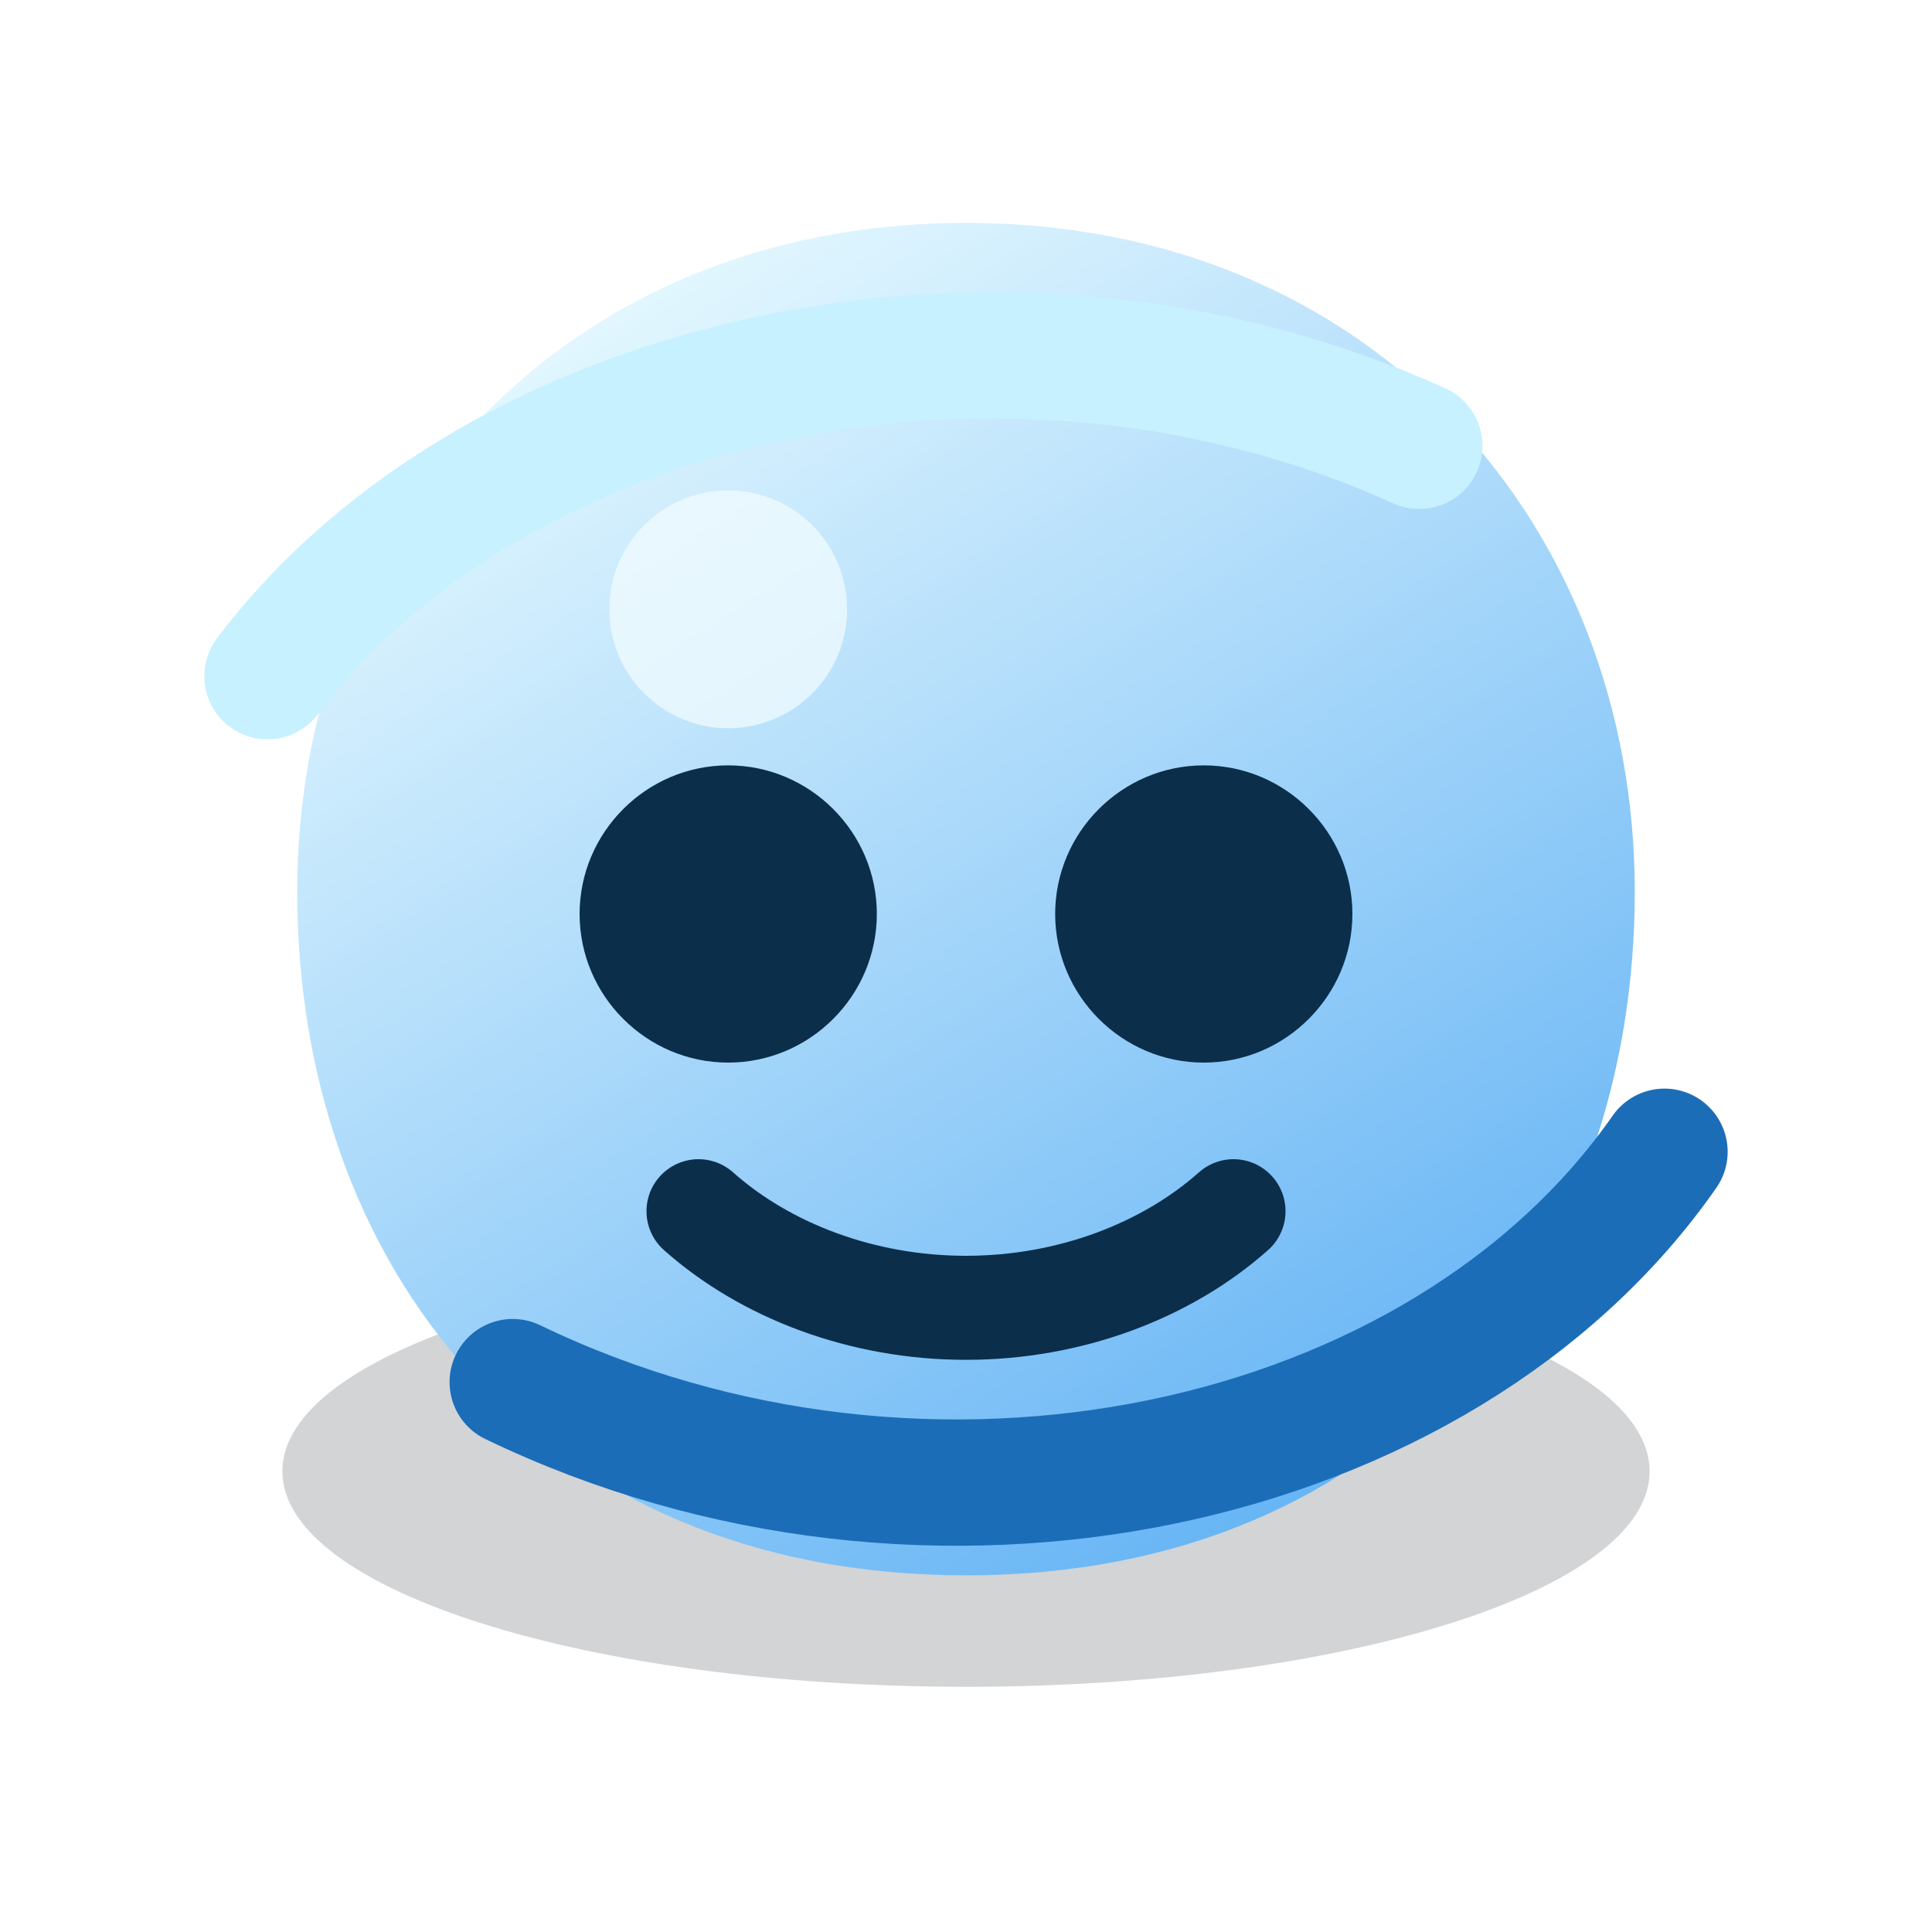
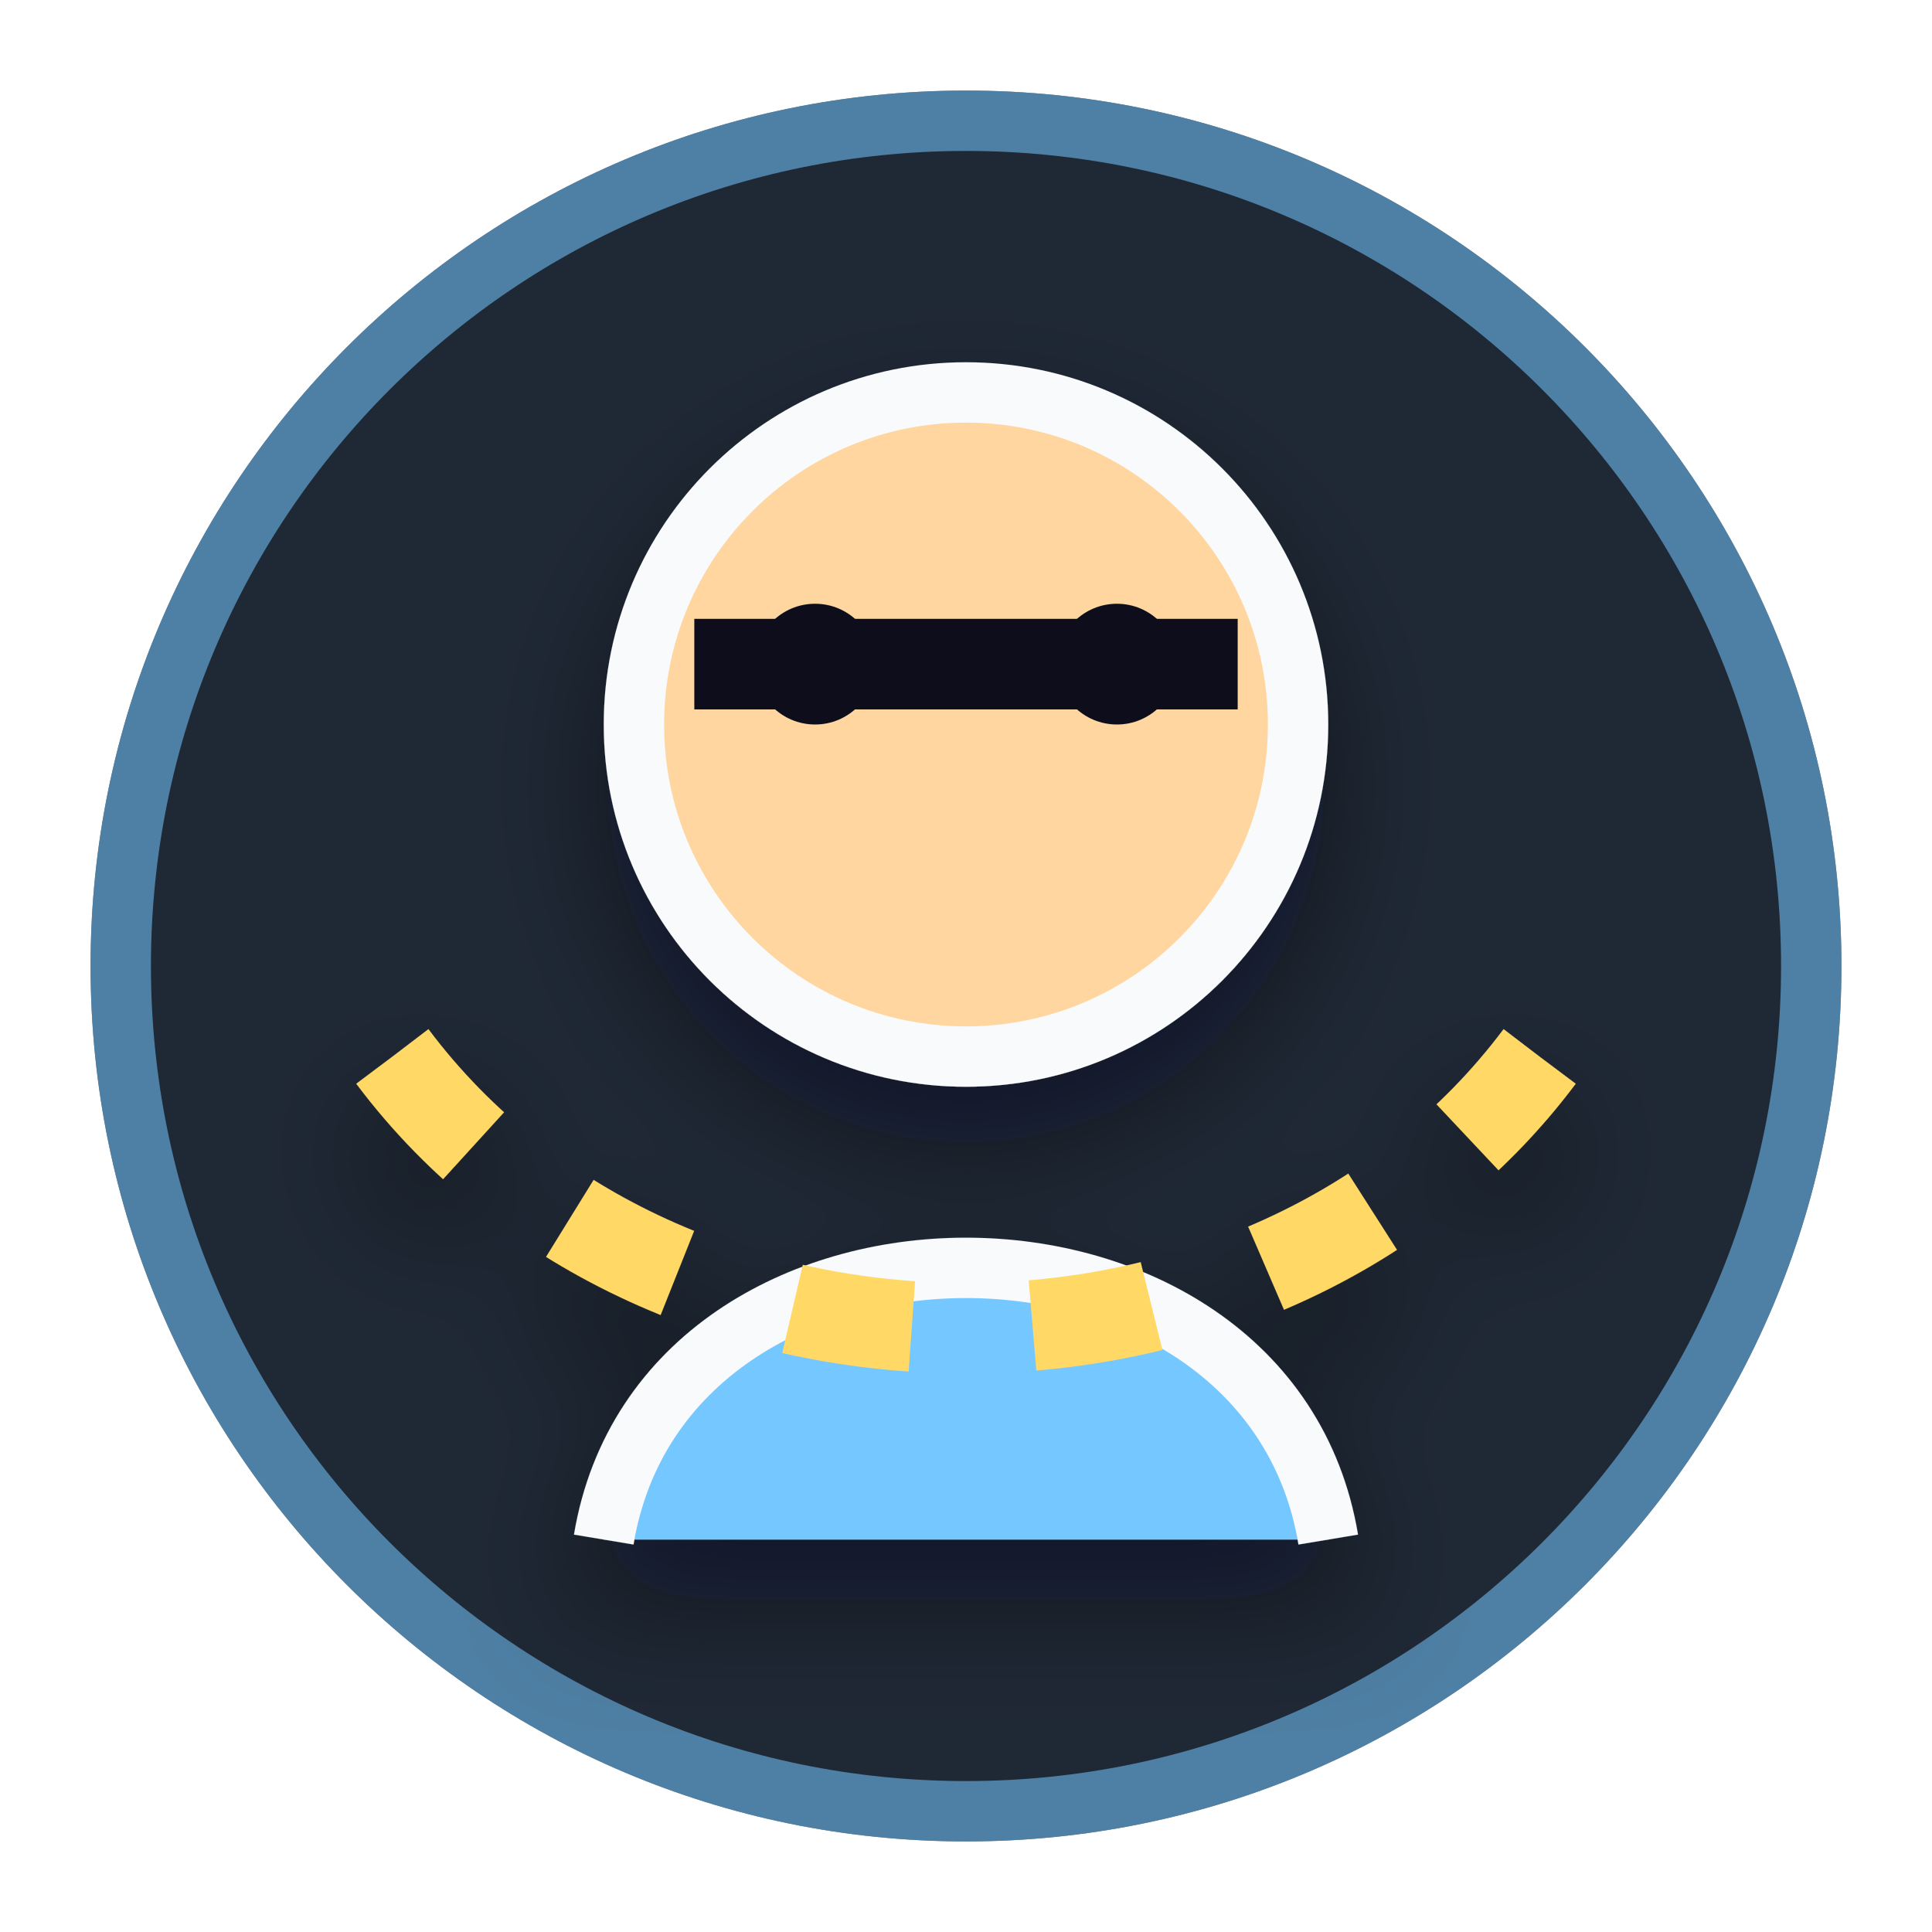
- <svg xmlns="http://www.w3.org/2000/svg" width="26" height="26" viewBox="0 0 26 26" fill="none">
+ <svg xmlns="http://www.w3.org/2000/svg" viewBox="0 0 64 64" role="img" aria-label="복도 순찰 조교">
  <defs>
-     <linearGradient id="orbitBodyB" x1="7" y1="3.5" x2="18.5" y2="22" gradientUnits="userSpaceOnUse">
-       <stop stop-color="#EAFBFF" />
-       <stop offset="1" stop-color="#5AAEF4" />
-     </linearGradient>
+     <filter id="shadow" x="-20%" y="-20%" width="140%" height="140%">
+       <feDropShadow dx="0" dy="2" stdDeviation="2" flood-color="#020713" flood-opacity="0.45" />
+     </filter>
  </defs>
-   <ellipse cx="13" cy="19.8" rx="9.2" ry="2.9" fill="#07131F" fill-opacity="0.18" />
-   <path d="M13 3C18.5 3 22 7.1 22 12C22 17 18.8 21.2 13 21.2C7.2 21.2 4 17 4 12C4 7.1 7.5 3 13 3Z" fill="url(#orbitBodyB)" />
-   <path d="M3.6 9.1C6.7 5 13.6 3.5 19.1 6" stroke="#C7F1FF" stroke-width="1.7" stroke-linecap="round" />
-   <path d="M22.4 15.5C19.4 19.8 12.5 21.3 6.9 18.6" stroke="#1C6DB8" stroke-width="1.7" stroke-linecap="round" />
-   <path d="M7.8 12.3C7.8 11.2 8.7 10.3 9.8 10.3C10.9 10.3 11.8 11.2 11.8 12.3C11.8 13.4 10.9 14.3 9.8 14.3C8.7 14.3 7.8 13.4 7.8 12.3Z" fill="#0B2E4B" />
-   <path d="M14.2 12.3C14.2 11.2 15.1 10.3 16.2 10.3C17.3 10.3 18.2 11.2 18.2 12.3C18.2 13.4 17.3 14.3 16.2 14.3C15.1 14.3 14.2 13.4 14.2 12.3Z" fill="#0B2E4B" />
-   <path d="M9.4 16.3C10.3 17.1 11.6 17.6 13 17.6C14.4 17.6 15.7 17.1 16.6 16.3" stroke="#0B2E4B" stroke-width="1.4" stroke-linecap="round" />
-   <circle cx="9.8" cy="8.2" r="1.6" fill="#F3FCFF" fill-opacity="0.72" />
+   <circle cx="32" cy="32" r="29" fill="#07111f" opacity="0.9" />
+   <circle cx="32" cy="32" r="28" fill="none" stroke="#75c7ff" stroke-width="2" opacity="0.55" />
+   <g filter="url(#shadow)">
+     <circle cx="32" cy="24" r="11" fill="#ffd6a0" stroke="#f8fafc" stroke-width="2" />
+     <path d="M20 51c2-12 22-12 24 0" fill="#75c7ff" stroke="#f8fafc" stroke-width="2" />
+     <path d="M23 22h18" stroke="#07111f" stroke-width="3" />
+     <circle cx="27" cy="22" r="2" fill="#07111f" />
+     <circle cx="37" cy="22" r="2" fill="#07111f" />
+     <path d="M13 35c9 12 29 12 38 0" fill="none" stroke="#ffd866" stroke-width="3" stroke-dasharray="4 4" />
+   </g>
</svg>
